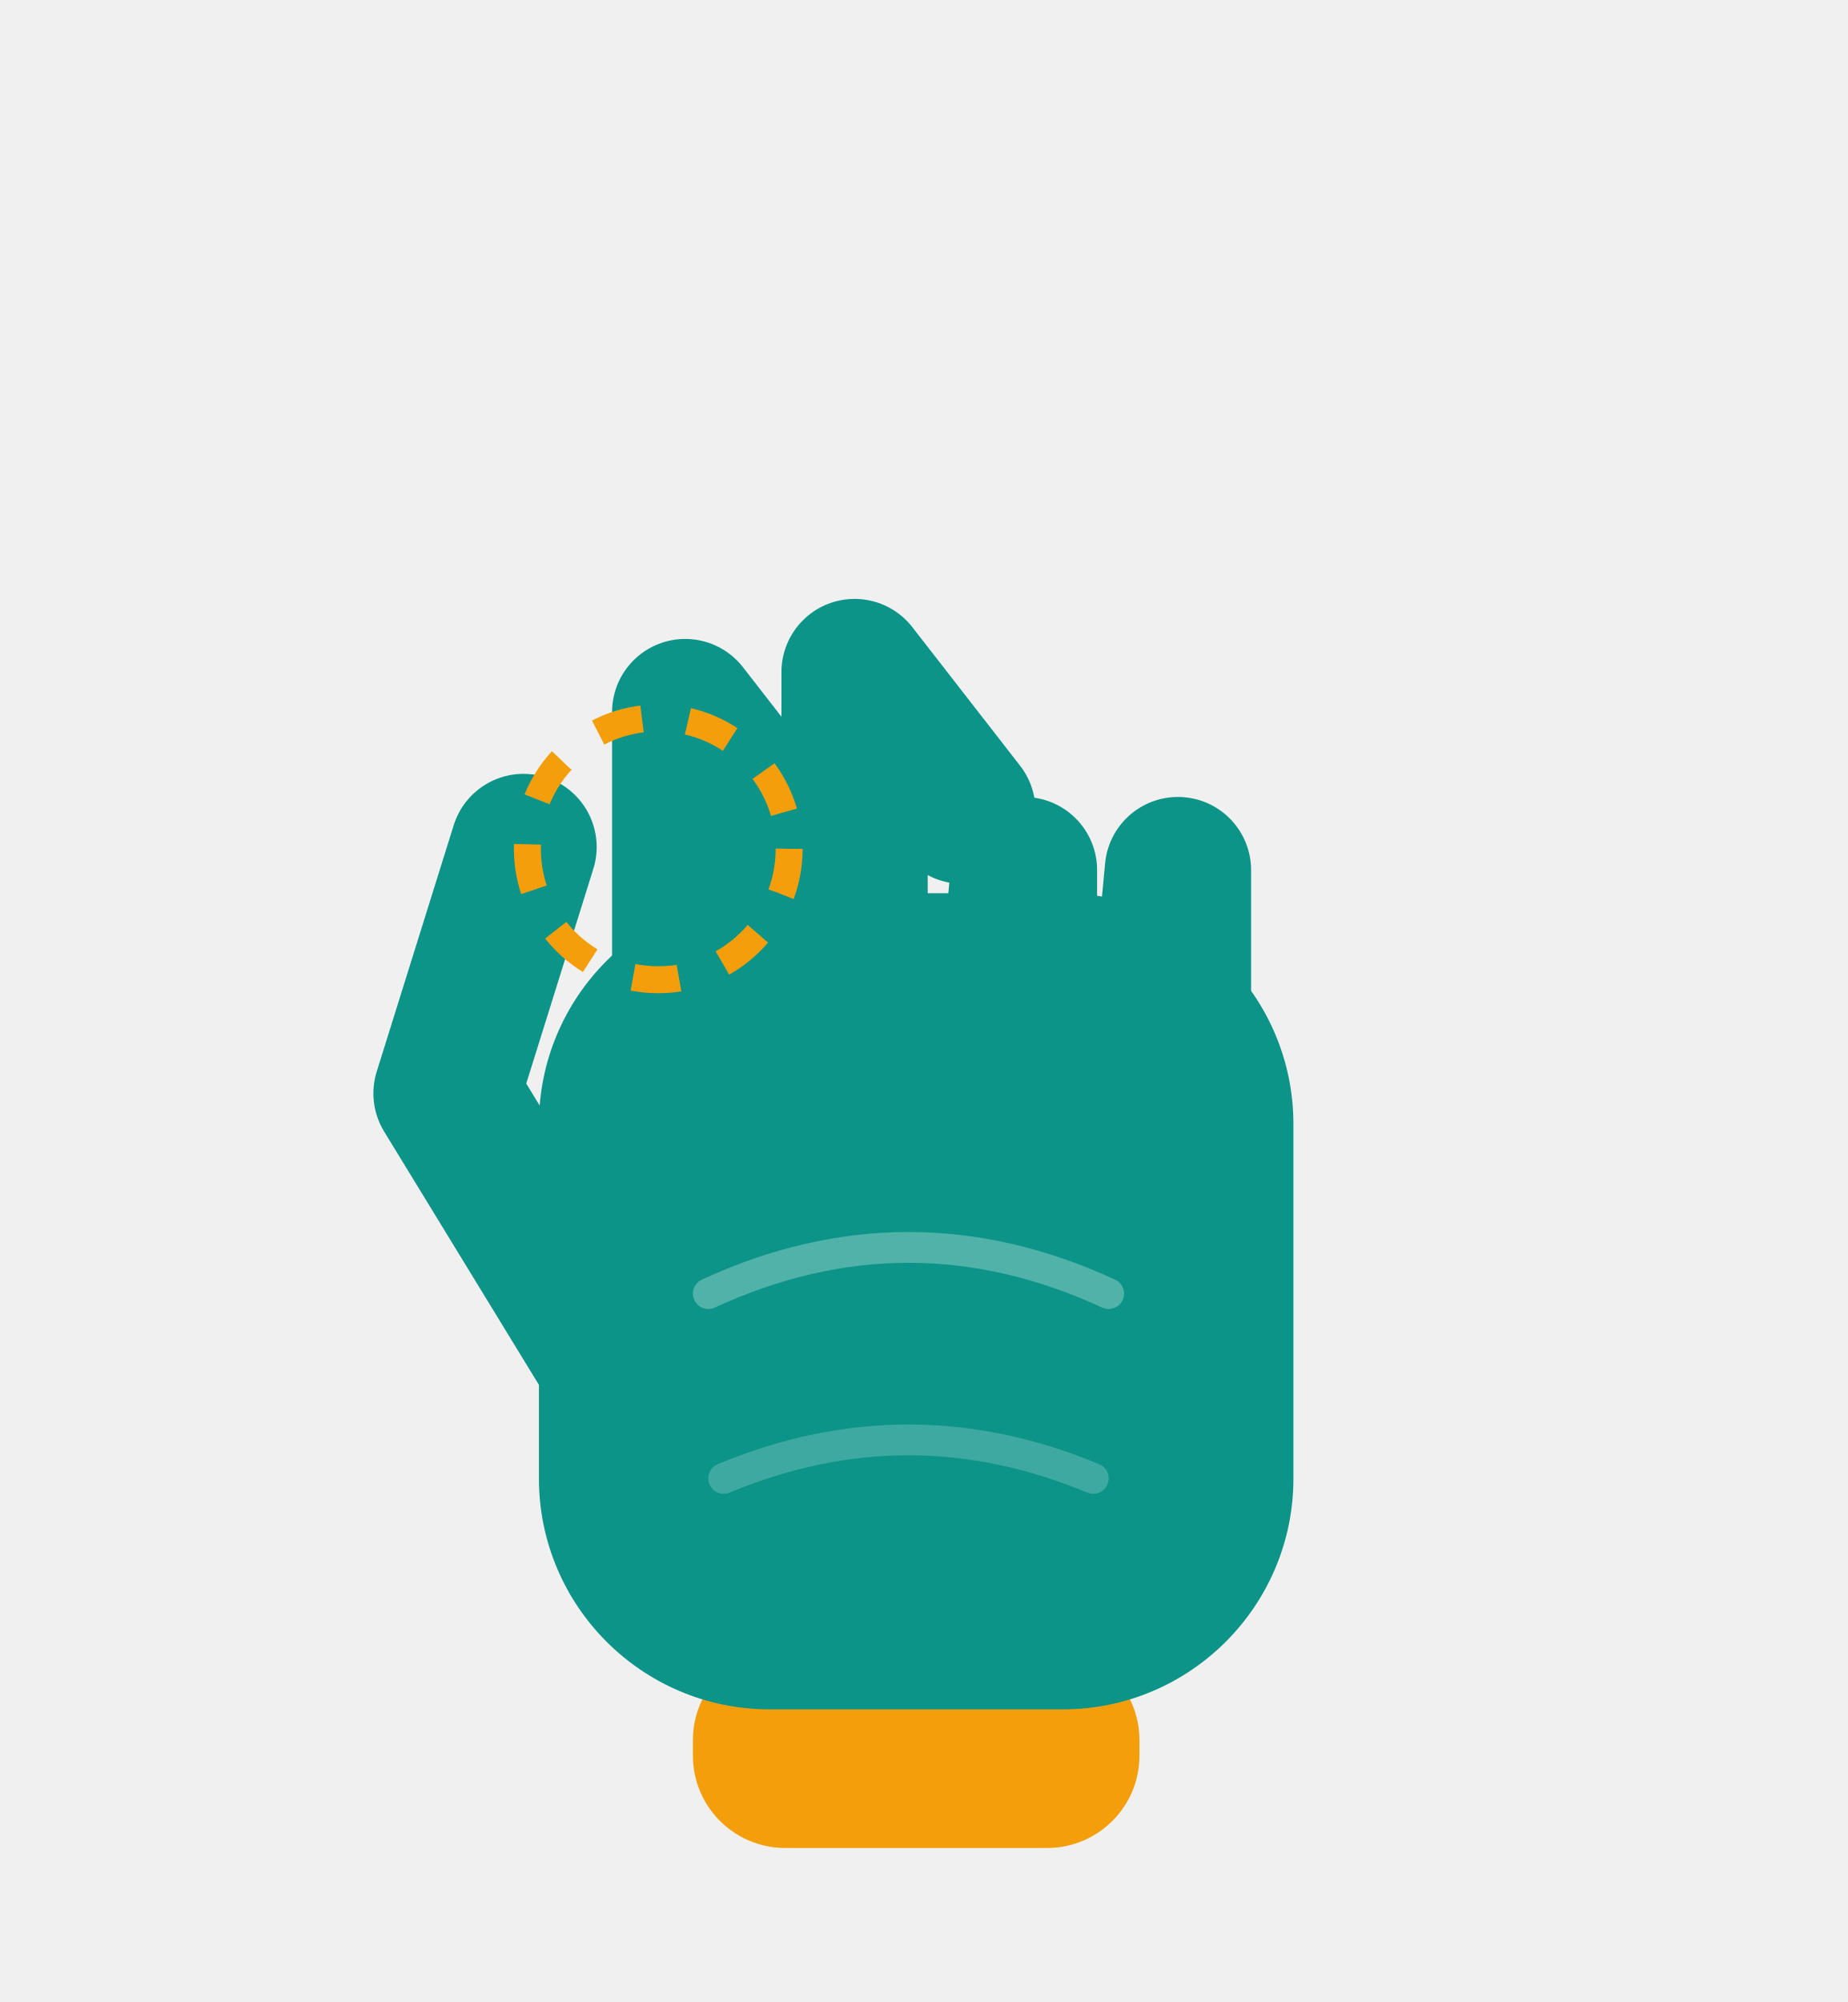
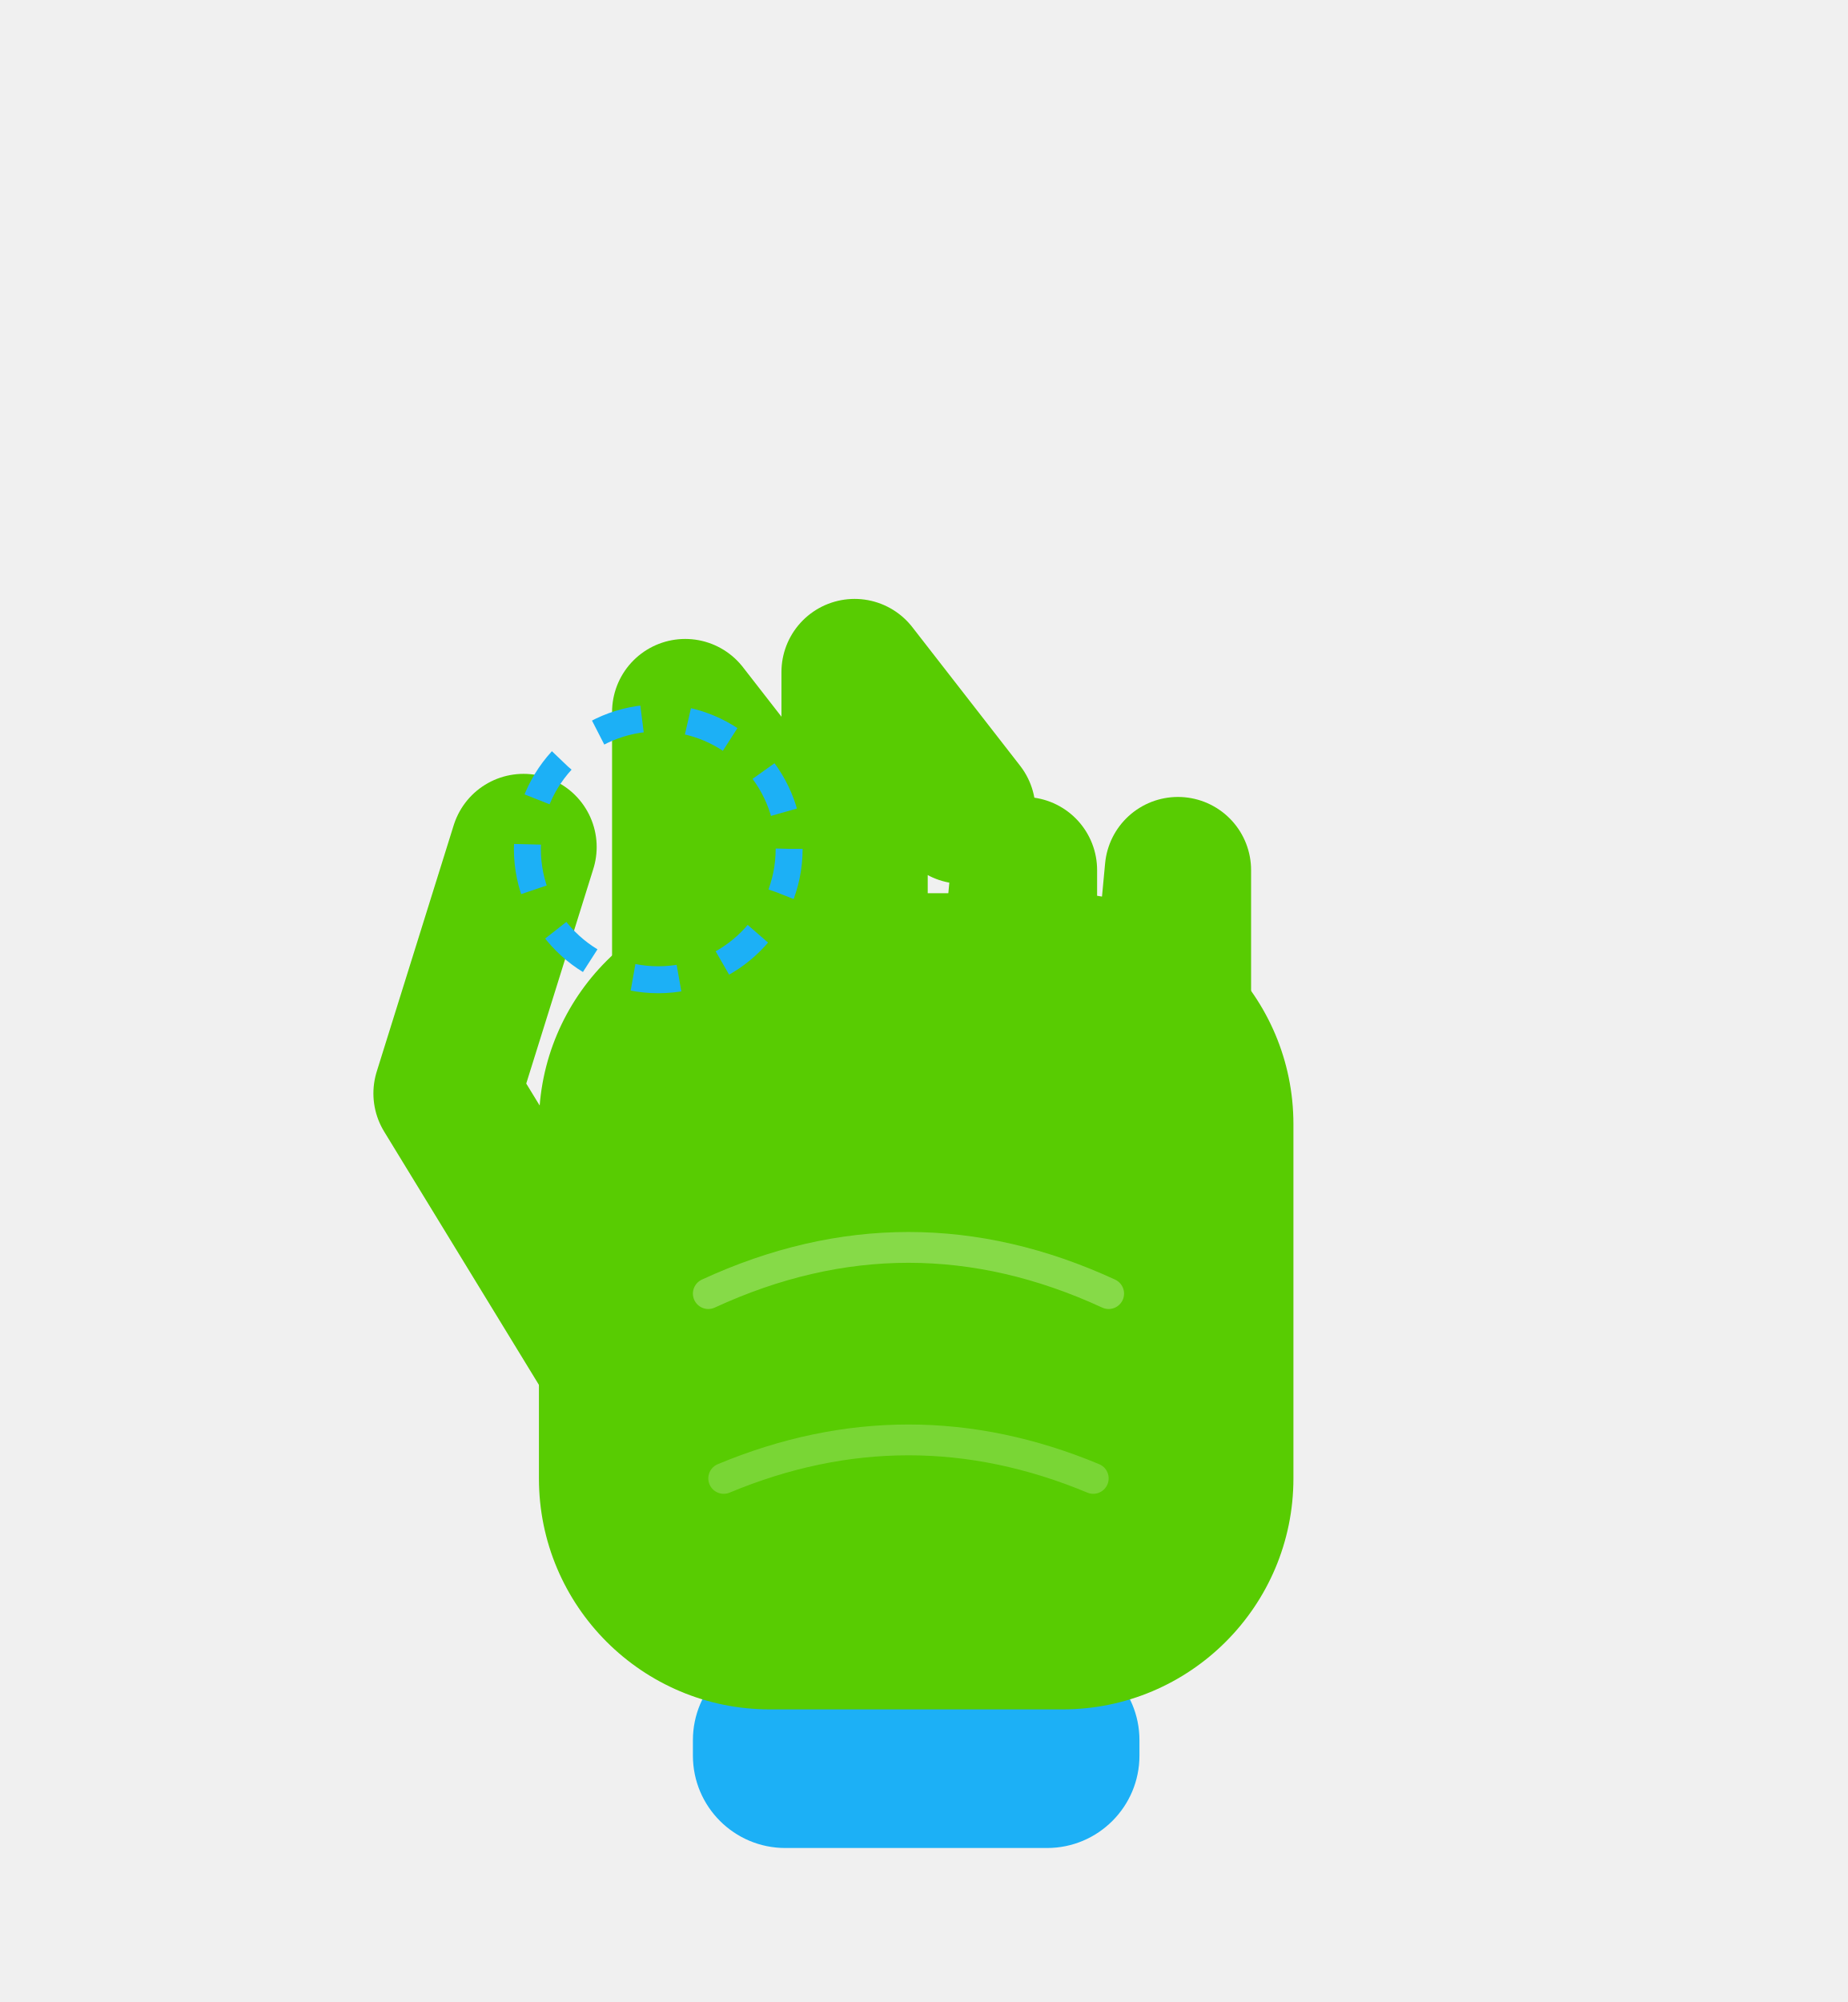
<svg xmlns="http://www.w3.org/2000/svg" viewBox="0 0 240 260" role="img" aria-label="Hand shape for No">
  <g transform="">
    <g transform="">
-       <rect x="90" y="214" width="58" height="26" rx="12" fill="#F59E0B" />
-       <path d="M 80 178 L 58 142 L 68 110" fill="none" stroke="#0D9488" stroke-width="19" stroke-linecap="round" stroke-linejoin="round" />
-       <rect x="70" y="116" width="98" height="106" rx="30" fill="#0D9488" />
+       <rect x="90" y="214" width="58" height="26" rx="12" fill="#1CB0F6" />
+       <path d="M 80 178 L 58 142 L 68 110" fill="none" stroke="#58CC02" stroke-width="19" stroke-linecap="round" stroke-linejoin="round" />
+       <rect x="70" y="116" width="98" height="106" rx="30" fill="#58CC02" />
      <path d="M 92 168 Q 118 156 144 168" fill="none" stroke="#FFFFFF" stroke-opacity="0.28" stroke-width="4" stroke-linecap="round" />
      <path d="M 94 192 Q 118 182 142 192" fill="none" stroke="#FFFFFF" stroke-opacity="0.2" stroke-width="4" stroke-linecap="round" />
-       <path d="M 89 132 L 89 92.48 L 103 110.48" fill="none" stroke="#0D9488" stroke-width="19" stroke-linecap="round" stroke-linejoin="round" />
-       <path d="M 111 132 L 111 87.28 L 125 105.28" fill="none" stroke="#0D9488" stroke-width="19" stroke-linecap="round" stroke-linejoin="round" />
-       <path d="M 133 132 L 133 113 L 130 145" fill="none" stroke="#0D9488" stroke-width="19" stroke-linecap="round" stroke-linejoin="round" />
-       <path d="M 153 132 L 153 113 L 150 145" fill="none" stroke="#0D9488" stroke-width="19" stroke-linecap="round" stroke-linejoin="round" />
-       <circle cx="85.5" cy="110.24" r="17" fill="none" stroke="#F59E0B" stroke-width="3.5" stroke-dasharray="6 6">
+       <path d="M 89 132 L 89 92.48 L 103 110.48" fill="none" stroke="#58CC02" stroke-width="19" stroke-linecap="round" stroke-linejoin="round" />
+       <path d="M 111 132 L 111 87.28 L 125 105.28" fill="none" stroke="#58CC02" stroke-width="19" stroke-linecap="round" stroke-linejoin="round" />
+       <path d="M 133 132 L 133 113 L 130 145" fill="none" stroke="#58CC02" stroke-width="19" stroke-linecap="round" stroke-linejoin="round" />
+       <path d="M 153 132 L 153 113 L 150 145" fill="none" stroke="#58CC02" stroke-width="19" stroke-linecap="round" stroke-linejoin="round" />
+       <circle cx="85.5" cy="110.24" r="17" fill="none" stroke="#1CB0F6" stroke-width="3.5" stroke-dasharray="6 6">
        <animate attributeName="stroke-dashoffset" from="0" to="24" dur="1.6s" repeatCount="indefinite" />
      </circle>
    </g>
  </g>
</svg>
